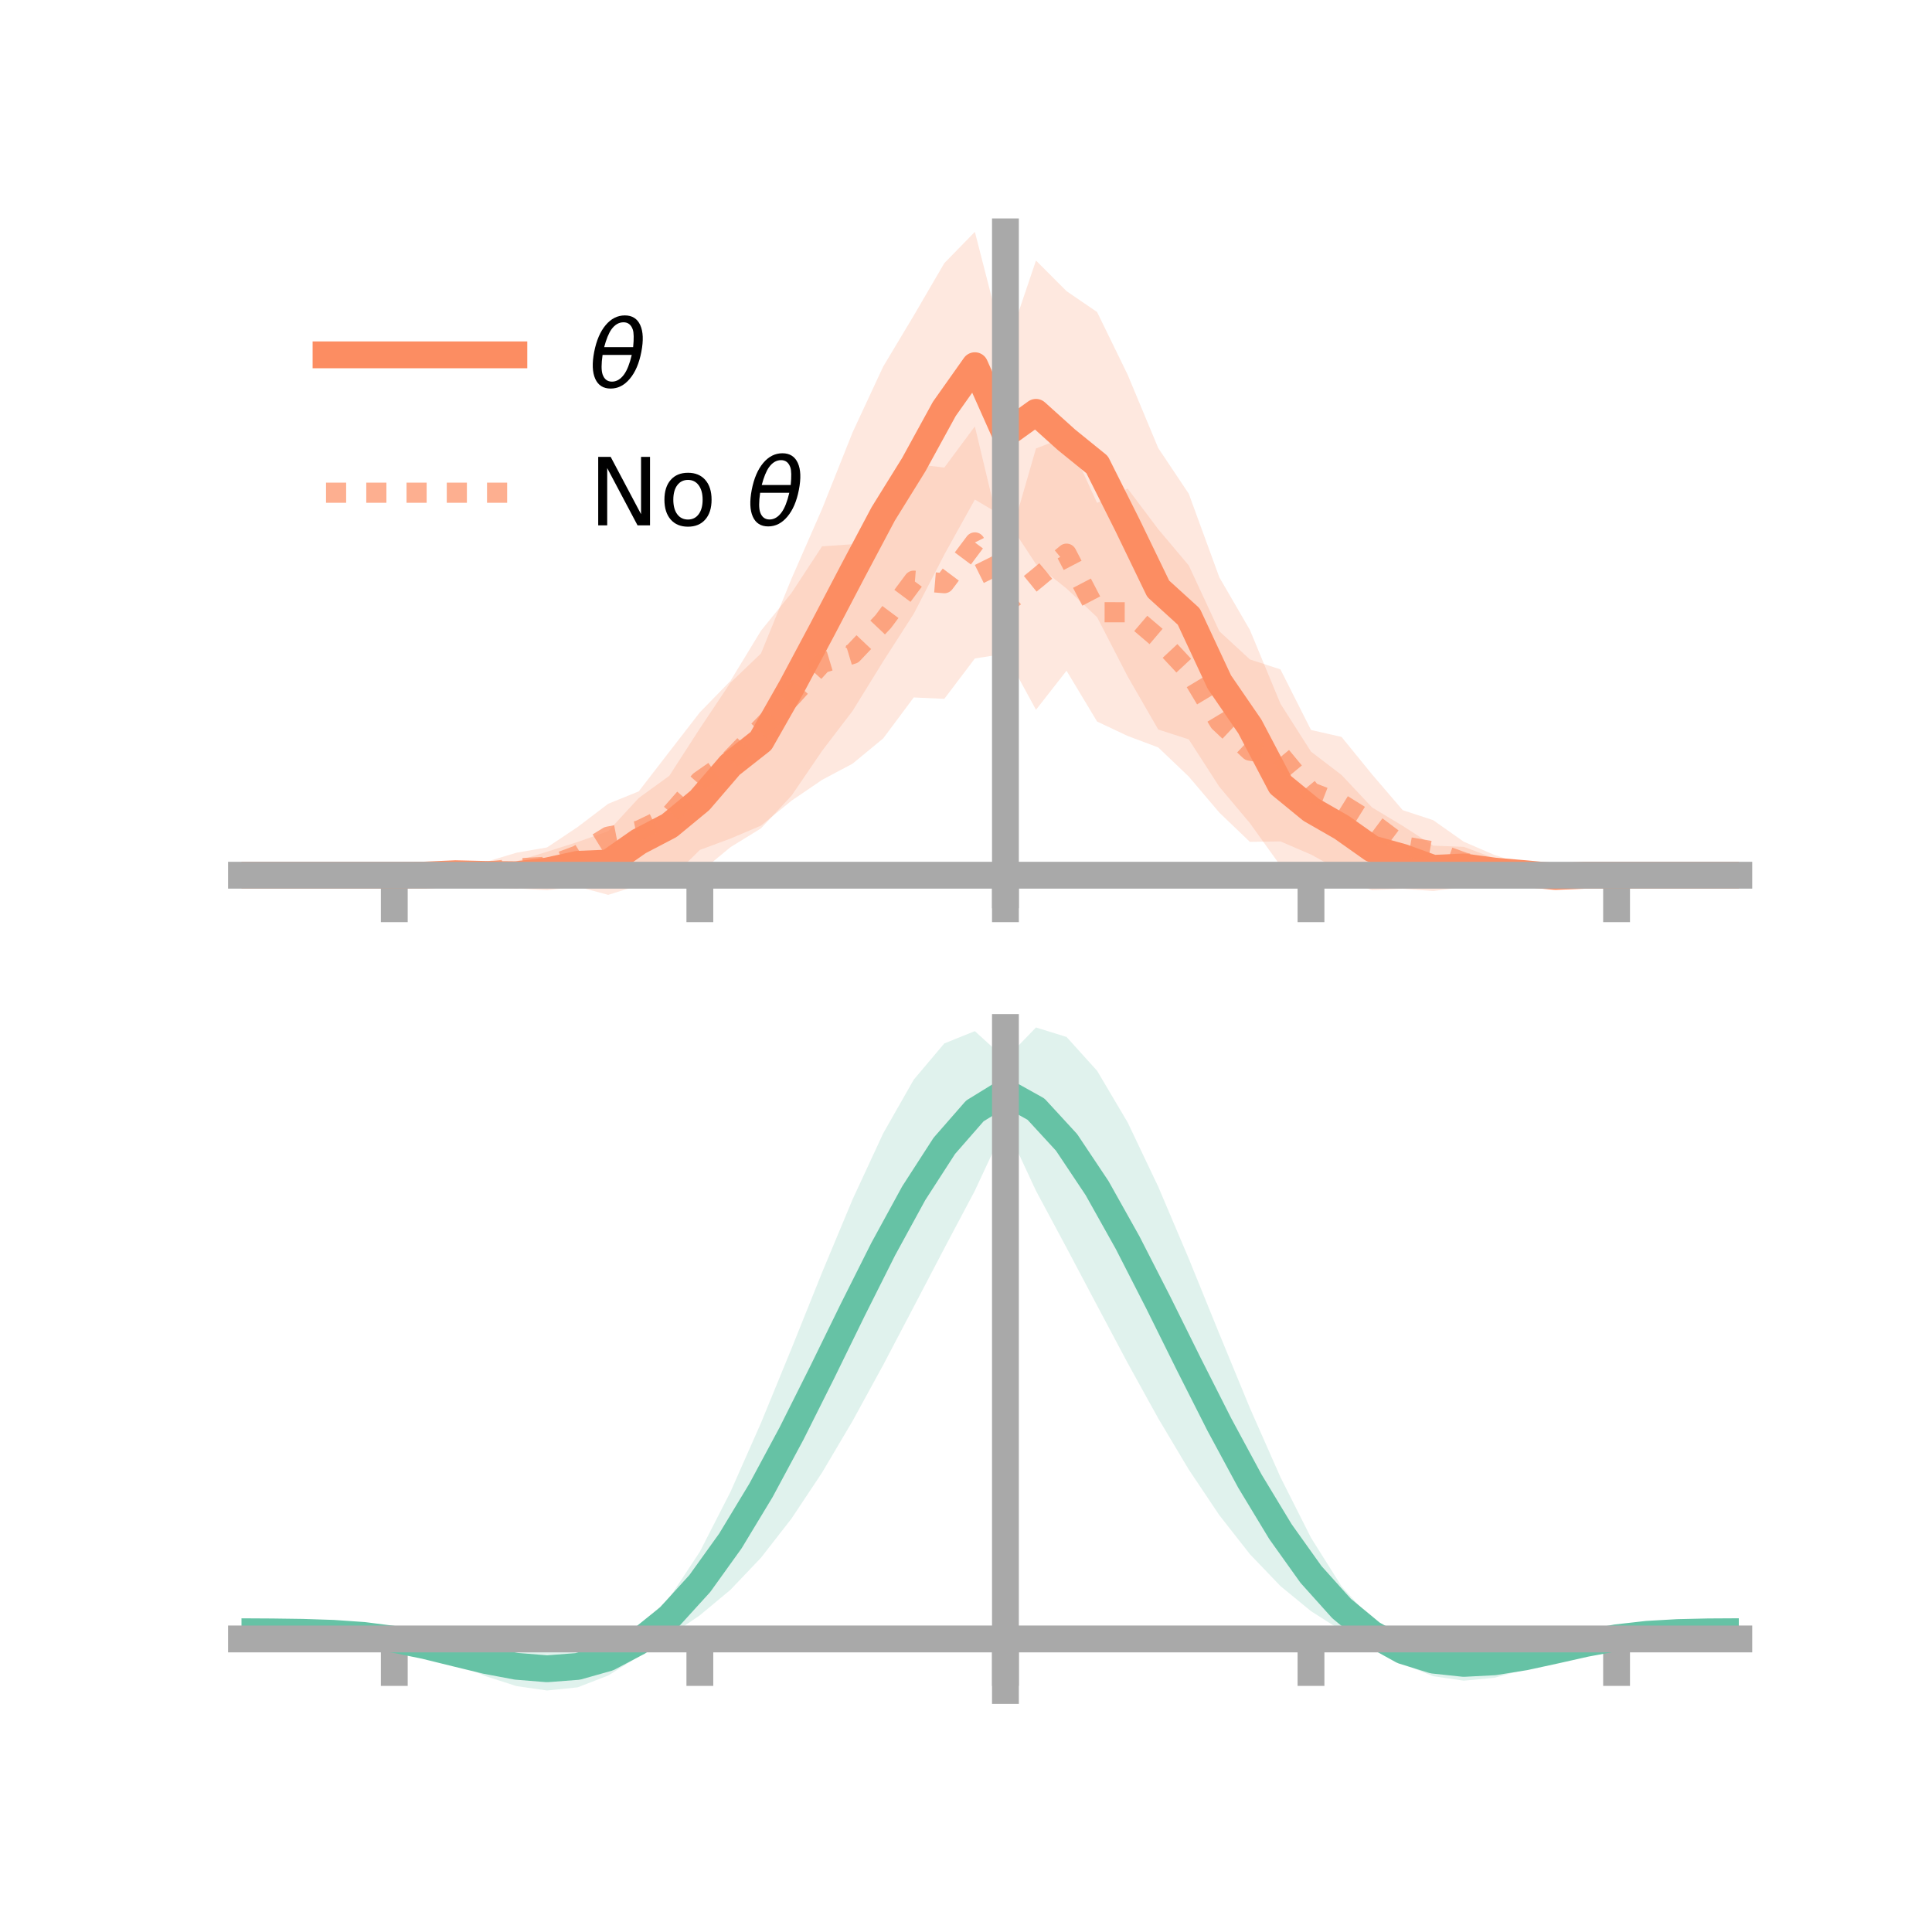
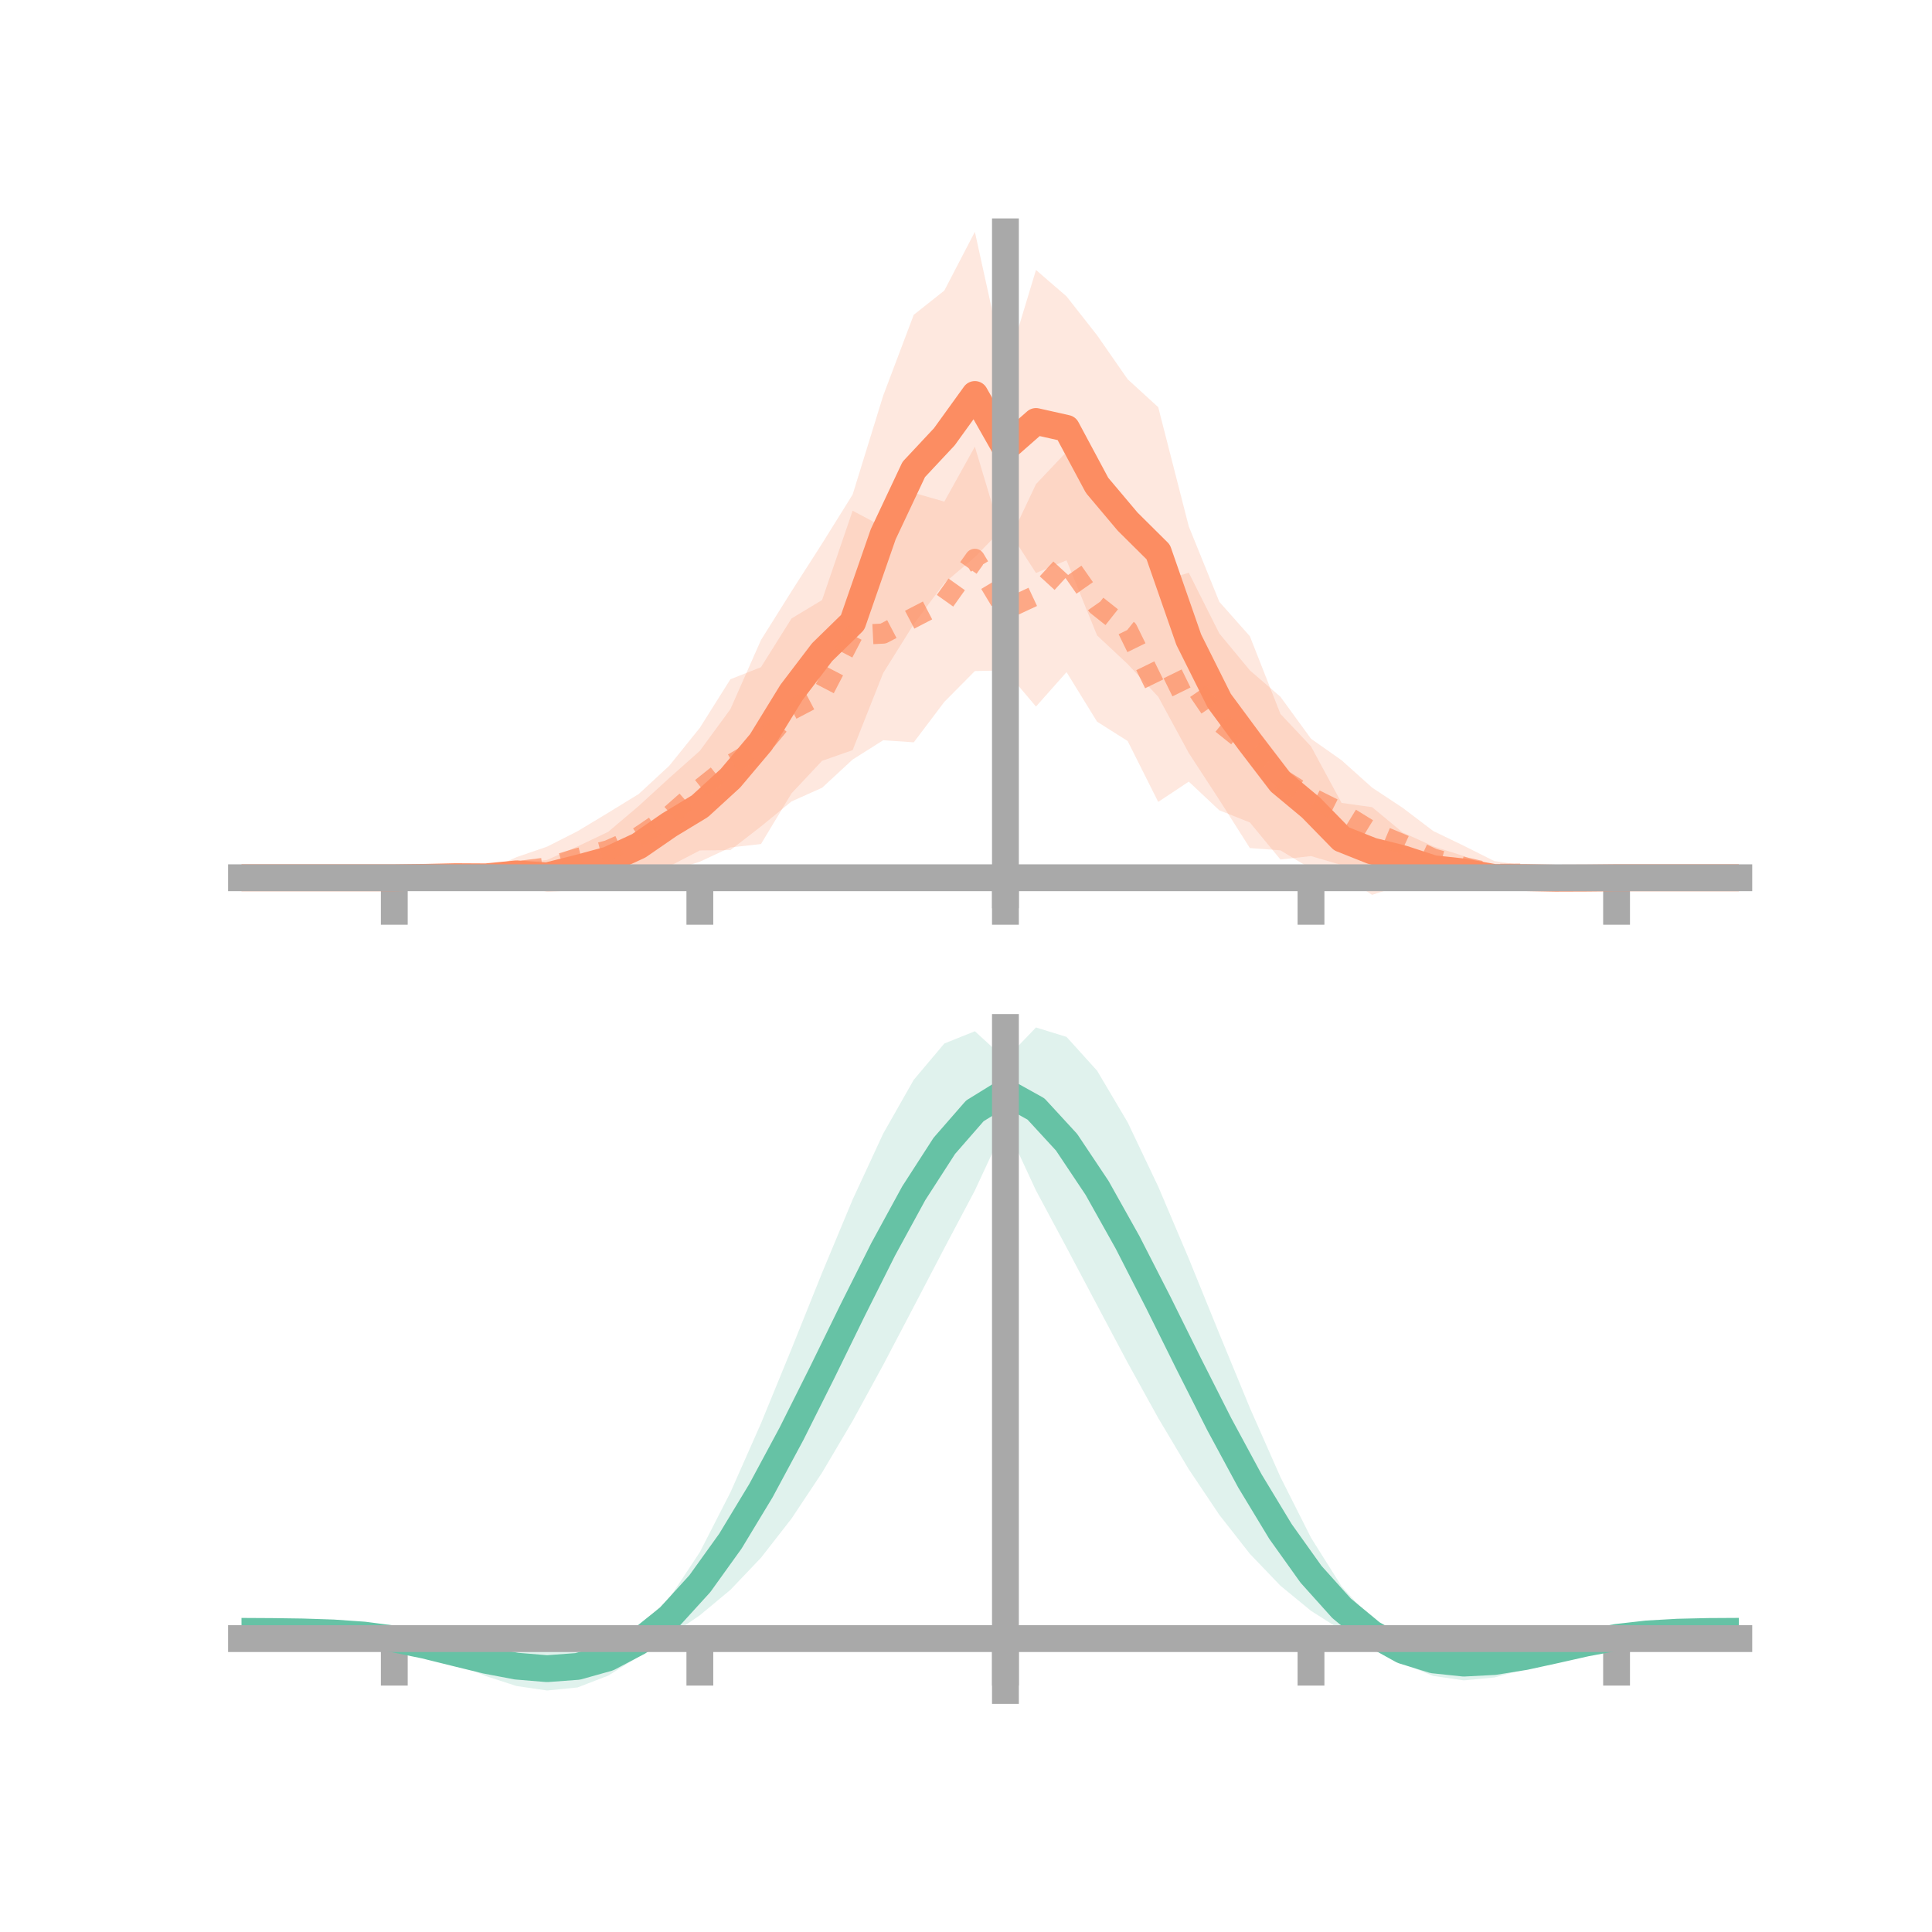
<svg xmlns="http://www.w3.org/2000/svg" xmlns:xlink="http://www.w3.org/1999/xlink" height="144pt" version="1.1" viewBox="0 0 144 144" width="144pt">
  <defs>
    <style type="text/css">
*{stroke-linecap:butt;stroke-linejoin:round;}
  </style>
  </defs>
  <g id="figure_1">
    <g id="patch_1">
      <path d="M 0 144  L 144 144  L 144 0  L 0 0  z " style="fill:none;" />
    </g>
    <g id="axes_1">
      <g id="patch_2">
        <path d="M 18 66.698  L 129.6 66.698  L 129.6 17.28  L 18 17.28  z " style="fill:none;" />
      </g>
      <g id="PolyCollection_1">
-         <path clip-path="url(#p0ebd4f1aff)" d="M 18 65.233  L 18 65.233  L 20.278 65.233  L 22.555 65.233  L 24.833 65.233  L 27.11 65.233  L 29.388 65.233  L 31.665 65.133  L 33.943 64.825  L 36.22 64.574  L 38.498 64.186  L 40.776 63.482  L 43.053 62.757  L 45.331 61.951  L 47.608 59.479  L 49.886 57.826  L 52.163 54.297  L 54.441 50.885  L 56.718 48.705  L 58.996 43.129  L 61.273 37.931  L 63.551 32.218  L 65.829 27.32  L 68.106 23.522  L 70.384 19.615  L 72.661 17.28  L 74.939 26.154  L 77.216 19.419  L 79.494 21.701  L 81.771 23.258  L 84.049 27.929  L 86.327 33.394  L 88.604 36.8  L 90.882 43.03  L 93.159 46.95  L 95.437 52.448  L 97.714 56.022  L 99.992 57.764  L 102.269 60.186  L 104.547 61.554  L 106.824 63.03  L 109.102 63.119  L 111.38 63.971  L 113.657 64.459  L 115.935 65.076  L 118.212 65.127  L 120.49 65.233  L 122.767 65.233  L 125.045 65.233  L 127.322 65.233  L 129.6 65.233  L 129.6 65.233  L 129.6 65.233  L 127.322 65.233  L 125.045 65.233  L 122.767 65.233  L 120.49 65.233  L 118.212 65.335  L 115.935 65.583  L 113.657 65.777  L 111.38 65.878  L 109.102 66.118  L 106.824 66.413  L 104.547 66.243  L 102.269 66.345  L 99.992 65.555  L 97.714 64.685  L 95.437 64.525  L 93.159 61.35  L 90.882 58.641  L 88.604 55.11  L 86.327 54.373  L 84.049 50.418  L 81.771 46.001  L 79.494 43.866  L 77.216 42.048  L 74.939 38.583  L 72.661 37.233  L 70.384 41.336  L 68.106 45.746  L 65.829 49.291  L 63.551 52.98  L 61.273 55.966  L 58.996 59.306  L 56.718 61.742  L 54.441 63.147  L 52.163 65.029  L 49.886 65.258  L 47.608 65.984  L 45.331 66.698  L 43.053 66.084  L 40.776 66.353  L 38.498 66.211  L 36.22 65.775  L 33.943 65.418  L 31.665 65.311  L 29.388 65.233  L 27.11 65.233  L 24.833 65.233  L 22.555 65.233  L 20.278 65.233  L 18 65.233  z " style="fill:#fc8d62;fill-opacity:0.2;" />
+         <path clip-path="url(#p8885e74767)" d="M 18 65.423  L 18 65.423  L 20.278 65.423  L 22.555 65.423  L 24.833 65.423  L 27.11 65.423  L 29.388 65.423  L 31.665 65.268  L 33.943 65.043  L 36.22 64.817  L 38.498 64.35  L 40.776 64.092  L 43.053 63.084  L 45.331 62.001  L 47.608 60.072  L 49.886 57.986  L 52.163 55.963  L 54.441 52.855  L 56.718 47.705  L 58.996 44.071  L 61.273 40.515  L 63.551 36.861  L 65.829 29.486  L 68.106 23.463  L 70.384 21.658  L 72.661 17.28  L 74.939 27.648  L 77.216 20.122  L 79.494 22.091  L 81.771 24.991  L 84.049 28.268  L 86.327 30.349  L 88.604 39.233  L 90.882 44.856  L 93.159 47.424  L 95.437 53.212  L 97.714 55.63  L 99.992 59.844  L 102.269 60.161  L 104.547 62.049  L 106.824 63.081  L 109.102 63.806  L 111.38 64.757  L 113.657 64.872  L 115.935 65.189  L 118.212 65.364  L 120.49 65.422  L 122.767 65.423  L 125.045 65.423  L 127.322 65.423  L 129.6 65.423  L 129.6 65.423  L 129.6 65.423  L 127.322 65.423  L 125.045 65.423  L 122.767 65.423  L 120.49 65.423  L 118.212 65.528  L 115.935 65.718  L 113.657 65.951  L 111.38 66.06  L 109.102 66.177  L 106.824 66.41  L 104.547 65.954  L 102.269 66.698  L 99.992 65.205  L 97.714 64.753  L 95.437 63.379  L 93.159 63.21  L 90.882 59.621  L 88.604 56.124  L 86.327 51.933  L 84.049 49.494  L 81.771 47.363  L 79.494 41.763  L 77.216 42.707  L 74.939 39.181  L 72.661 41.526  L 70.384 43.454  L 68.106 46.52  L 65.829 50.161  L 63.551 55.911  L 61.273 56.707  L 58.996 59.132  L 56.718 62.91  L 54.441 63.163  L 52.163 64.226  L 49.886 64.961  L 47.608 66.014  L 45.331 66.193  L 43.053 66.341  L 40.776 66.474  L 38.498 65.913  L 36.22 65.894  L 33.943 65.641  L 31.665 65.52  L 29.388 65.423  L 27.11 65.423  L 24.833 65.423  L 22.555 65.423  L 20.278 65.423  L 18 65.423  z " style="fill:#fc8d62;fill-opacity:0.2;" />
      </g>
      <g id="PolyCollection_2">
-         <path clip-path="url(#p0ebd4f1aff)" d="M 18 65.233  L 18 65.233  L 20.278 65.233  L 22.555 65.233  L 24.833 65.233  L 27.11 65.233  L 29.388 65.232  L 31.665 65.121  L 33.943 64.565  L 36.22 64.241  L 38.498 63.556  L 40.776 63.161  L 43.053 61.641  L 45.331 59.909  L 47.608 58.984  L 49.886 56.033  L 52.163 53.094  L 54.441 50.756  L 56.718 47.013  L 58.996 44.193  L 61.273 40.72  L 63.551 40.563  L 65.829 37.628  L 68.106 34.577  L 70.384 34.849  L 72.661 31.779  L 74.939 41.313  L 77.216 33.427  L 79.494 32.542  L 81.771 37.485  L 84.049 36.416  L 86.327 39.441  L 88.604 42.146  L 90.882 47.048  L 93.159 49.149  L 95.437 49.893  L 97.714 54.408  L 99.992 54.927  L 102.269 57.724  L 104.547 60.383  L 106.824 61.132  L 109.102 62.738  L 111.38 63.72  L 113.657 64.462  L 115.935 64.824  L 118.212 65.13  L 120.49 65.233  L 122.767 65.233  L 125.045 65.233  L 127.322 65.233  L 129.6 65.233  L 129.6 65.233  L 129.6 65.233  L 127.322 65.233  L 125.045 65.233  L 122.767 65.233  L 120.49 65.233  L 118.212 65.334  L 115.935 65.659  L 113.657 65.645  L 111.38 65.917  L 109.102 65.828  L 106.824 65.786  L 104.547 65.741  L 102.269 64.984  L 99.992 64.943  L 97.714 63.692  L 95.437 62.713  L 93.159 62.748  L 90.882 60.565  L 88.604 57.881  L 86.327 55.708  L 84.049 54.854  L 81.771 53.779  L 79.494 49.992  L 77.216 52.904  L 74.939 48.719  L 72.661 49.078  L 70.384 52.087  L 68.106 51.983  L 65.829 55.037  L 63.551 56.915  L 61.273 58.128  L 58.996 59.678  L 56.718 61.538  L 54.441 62.504  L 52.163 63.349  L 49.886 65.59  L 47.608 64.837  L 45.331 64.806  L 43.053 65.877  L 40.776 66.039  L 38.498 65.895  L 36.22 65.713  L 33.943 65.637  L 31.665 65.334  L 29.388 65.234  L 27.11 65.233  L 24.833 65.233  L 22.555 65.233  L 20.278 65.233  L 18 65.233  z " style="fill:#fc8d62;fill-opacity:0.2;" />
+         <path clip-path="url(#p8885e74767)" d="M 18 65.423  L 18 65.423  L 20.278 65.423  L 22.555 65.423  L 24.833 65.423  L 27.11 65.423  L 29.388 65.423  L 31.665 65.261  L 33.943 64.933  L 36.22 64.926  L 38.498 63.887  L 40.776 63.106  L 43.053 61.951  L 45.331 60.578  L 47.608 59.179  L 49.886 57.072  L 52.163 54.245  L 54.441 50.626  L 56.718 49.729  L 58.996 46.096  L 61.273 44.723  L 63.551 38.065  L 65.829 39.277  L 68.106 36.735  L 70.384 37.388  L 72.661 33.29  L 74.939 40.904  L 77.216 36.085  L 79.494 33.675  L 81.771 36.482  L 84.049 38.653  L 86.327 43.403  L 88.604 42.684  L 90.882 47.215  L 93.159 49.967  L 95.437 51.932  L 97.714 55.06  L 99.992 56.663  L 102.269 58.704  L 104.547 60.211  L 106.824 61.938  L 109.102 63.038  L 111.38 64.182  L 113.657 64.506  L 115.935 65.104  L 118.212 65.319  L 120.49 65.423  L 122.767 65.423  L 125.045 65.423  L 127.322 65.423  L 129.6 65.423  L 129.6 65.423  L 129.6 65.423  L 127.322 65.423  L 125.045 65.423  L 122.767 65.423  L 120.49 65.423  L 118.212 65.552  L 115.935 65.743  L 113.657 65.725  L 111.38 66.09  L 109.102 66.203  L 106.824 66.047  L 104.547 65.654  L 102.269 65.245  L 99.992 64.478  L 97.714 63.807  L 95.437 64.064  L 93.159 61.302  L 90.882 60.396  L 88.604 58.256  L 86.327 59.771  L 84.049 55.232  L 81.771 53.791  L 79.494 50.097  L 77.216 52.662  L 74.939 49.973  L 72.661 50.016  L 70.384 52.314  L 68.106 55.329  L 65.829 55.172  L 63.551 56.611  L 61.273 58.715  L 58.996 59.733  L 56.718 61.598  L 54.441 63.362  L 52.163 63.386  L 49.886 64.571  L 47.608 65.562  L 45.331 66.166  L 43.053 65.977  L 40.776 66.205  L 38.498 65.991  L 36.22 65.914  L 33.943 65.712  L 31.665 65.518  L 29.388 65.423  L 27.11 65.423  L 24.833 65.423  L 22.555 65.423  L 20.278 65.423  L 18 65.423  z " style="fill:#fc8d62;fill-opacity:0.2;" />
      </g>
      <g id="matplotlib.axis_1">
        <g id="xtick_1">
          <g id="line2d_1">
            <defs>
-               <path d="M 0 0  L 0 3.5  " id="m261ce01655" style="stroke:#a9a9a9;stroke-width:2;" />
+               <path d="M 0 0  L 0 3.5  " id="m0393a2f889" style="stroke:#a9a9a9;stroke-width:2;" />
            </defs>
            <g>
-               <use style="fill:#a9a9a9;stroke:#a9a9a9;stroke-width:2;" x="29.388" xlink:href="#m261ce01655" y="65.233" />
+               <use style="fill:#a9a9a9;stroke:#a9a9a9;stroke-width:2;" x="29.388" xlink:href="#m0393a2f889" y="65.423" />
            </g>
          </g>
        </g>
        <g id="xtick_2">
          <g id="line2d_2">
            <g>
-               <use style="fill:#a9a9a9;stroke:#a9a9a9;stroke-width:2;" x="52.163" xlink:href="#m261ce01655" y="65.233" />
+               <use style="fill:#a9a9a9;stroke:#a9a9a9;stroke-width:2;" x="52.163" xlink:href="#m0393a2f889" y="65.423" />
            </g>
          </g>
        </g>
        <g id="xtick_3">
          <g id="line2d_3">
            <g>
-               <use style="fill:#a9a9a9;stroke:#a9a9a9;stroke-width:2;" x="74.939" xlink:href="#m261ce01655" y="65.233" />
+               <use style="fill:#a9a9a9;stroke:#a9a9a9;stroke-width:2;" x="74.939" xlink:href="#m0393a2f889" y="65.423" />
            </g>
          </g>
        </g>
        <g id="xtick_4">
          <g id="line2d_4">
            <g>
-               <use style="fill:#a9a9a9;stroke:#a9a9a9;stroke-width:2;" x="97.714" xlink:href="#m261ce01655" y="65.233" />
+               <use style="fill:#a9a9a9;stroke:#a9a9a9;stroke-width:2;" x="97.714" xlink:href="#m0393a2f889" y="65.423" />
            </g>
          </g>
        </g>
        <g id="xtick_5">
          <g id="line2d_5">
            <g>
-               <use style="fill:#a9a9a9;stroke:#a9a9a9;stroke-width:2;" x="120.49" xlink:href="#m261ce01655" y="65.233" />
+               <use style="fill:#a9a9a9;stroke:#a9a9a9;stroke-width:2;" x="120.49" xlink:href="#m0393a2f889" y="65.423" />
            </g>
          </g>
        </g>
      </g>
      <g id="matplotlib.axis_2" />
      <g id="line2d_6">
-         <path clip-path="url(#p0ebd4f1aff)" d="M 18 65.233  L 20.278 65.233  L 22.555 65.233  L 24.833 65.233  L 27.11 65.233  L 29.388 65.233  L 31.665 65.222  L 33.943 65.121  L 36.22 65.175  L 38.498 65.198  L 40.776 64.918  L 43.053 64.42  L 45.331 64.325  L 47.608 62.732  L 49.886 61.542  L 52.163 59.663  L 54.441 57.016  L 56.718 55.224  L 58.996 51.217  L 61.273 46.949  L 63.551 42.599  L 65.829 38.305  L 68.106 34.634  L 70.384 30.476  L 72.661 27.257  L 74.939 32.369  L 77.216 30.734  L 79.494 32.784  L 81.771 34.629  L 84.049 39.173  L 86.327 43.884  L 88.604 45.955  L 90.882 50.835  L 93.159 54.15  L 95.437 58.487  L 97.714 60.353  L 99.992 61.659  L 102.269 63.266  L 104.547 63.898  L 106.824 64.722  L 109.102 64.618  L 111.38 64.924  L 113.657 65.118  L 115.935 65.329  L 118.212 65.231  L 120.49 65.233  L 122.767 65.233  L 125.045 65.233  L 127.322 65.233  L 129.6 65.233  " style="fill:none;stroke:#fc8d62;stroke-linecap:square;stroke-width:2;" />
+         <path clip-path="url(#p8885e74767)" d="M 18 65.423  L 20.278 65.423  L 22.555 65.423  L 24.833 65.423  L 27.11 65.423  L 29.388 65.423  L 31.665 65.394  L 33.943 65.342  L 36.22 65.355  L 38.498 65.131  L 40.776 65.283  L 43.053 64.713  L 45.331 64.097  L 47.608 63.043  L 49.886 61.474  L 52.163 60.094  L 54.441 58.009  L 56.718 55.308  L 58.996 51.602  L 61.273 48.611  L 63.551 46.386  L 65.829 39.823  L 68.106 34.991  L 70.384 32.556  L 72.661 29.403  L 74.939 33.414  L 77.216 31.415  L 79.494 31.927  L 81.771 36.177  L 84.049 38.881  L 86.327 41.141  L 88.604 47.679  L 90.882 52.238  L 93.159 55.317  L 95.437 58.296  L 97.714 60.192  L 99.992 62.524  L 102.269 63.43  L 104.547 64.001  L 106.824 64.745  L 109.102 64.991  L 111.38 65.408  L 113.657 65.411  L 115.935 65.454  L 118.212 65.446  L 120.49 65.423  L 122.767 65.423  L 125.045 65.423  L 127.322 65.423  L 129.6 65.423  " style="fill:none;stroke:#fc8d62;stroke-linecap:square;stroke-width:2;" />
      </g>
      <g id="line2d_7">
-         <path clip-path="url(#p0ebd4f1aff)" d="M 18 65.233  L 20.278 65.233  L 22.555 65.233  L 24.833 65.233  L 27.11 65.233  L 29.388 65.233  L 31.665 65.228  L 33.943 65.101  L 36.22 64.977  L 38.498 64.726  L 40.776 64.6  L 43.053 63.759  L 45.331 62.358  L 47.608 61.911  L 49.886 60.812  L 52.163 58.221  L 54.441 56.63  L 56.718 54.275  L 58.996 51.936  L 61.273 49.424  L 63.551 48.739  L 65.829 46.332  L 68.106 43.28  L 70.384 43.468  L 72.661 40.428  L 74.939 45.016  L 77.216 43.165  L 79.494 41.267  L 81.771 45.632  L 84.049 45.635  L 86.327 47.575  L 88.604 50.014  L 90.882 53.807  L 93.159 55.949  L 95.437 56.303  L 97.714 59.05  L 99.992 59.935  L 102.269 61.354  L 104.547 63.062  L 106.824 63.459  L 109.102 64.283  L 111.38 64.818  L 113.657 65.054  L 115.935 65.241  L 118.212 65.232  L 120.49 65.233  L 122.767 65.233  L 125.045 65.233  L 127.322 65.233  L 129.6 65.233  " style="fill:none;stroke:#fc8d62;stroke-dasharray:1.5,1.5;stroke-dashoffset:0;stroke-opacity:0.7;stroke-width:1.5;" />
+         <path clip-path="url(#p8885e74767)" d="M 18 65.423  L 20.278 65.423  L 22.555 65.423  L 24.833 65.423  L 27.11 65.423  L 29.388 65.423  L 31.665 65.389  L 33.943 65.323  L 36.22 65.42  L 38.498 64.939  L 40.776 64.655  L 43.053 63.964  L 45.331 63.372  L 47.608 62.37  L 49.886 60.821  L 52.163 58.816  L 54.441 56.994  L 56.718 55.664  L 58.996 52.914  L 61.273 51.719  L 63.551 47.338  L 65.829 47.224  L 68.106 46.032  L 70.384 44.851  L 72.661 41.653  L 74.939 45.438  L 77.216 44.374  L 79.494 41.886  L 81.771 45.137  L 84.049 46.942  L 86.327 51.587  L 88.604 50.47  L 90.882 53.806  L 93.159 55.635  L 95.437 57.998  L 97.714 59.433  L 99.992 60.57  L 102.269 61.975  L 104.547 62.932  L 106.824 63.992  L 109.102 64.621  L 111.38 65.136  L 113.657 65.115  L 115.935 65.423  L 118.212 65.435  L 120.49 65.423  L 122.767 65.423  L 125.045 65.423  L 127.322 65.423  L 129.6 65.423  " style="fill:none;stroke:#fc8d62;stroke-dasharray:1.5,1.5;stroke-dashoffset:0;stroke-opacity:0.7;stroke-width:1.5;" />
      </g>
      <g id="patch_3">
        <path d="M 74.939 66.698  L 74.939 17.28  " style="fill:none;stroke:#a9a9a9;stroke-linecap:square;stroke-linejoin:miter;stroke-width:2;" />
      </g>
      <g id="patch_4">
        <path d="M 129.6 66.698  L 129.6 17.28  " style="fill:none;" />
      </g>
      <g id="patch_5">
-         <path d="M 18 65.233  L 129.6 65.233  " style="fill:none;stroke:#a9a9a9;stroke-linecap:square;stroke-linejoin:miter;stroke-width:2;" />
+         <path d="M 18 65.423  L 129.6 65.423  " style="fill:none;stroke:#a9a9a9;stroke-linecap:square;stroke-linejoin:miter;stroke-width:2;" />
      </g>
      <g id="patch_6">
        <path d="M 18 17.28  L 129.6 17.28  " style="fill:none;" />
-       </g>
-       <g id="legend_1">
-         <g id="line2d_8">
-           <path d="M 24.3 26.449  L 38.3 26.449  " style="fill:none;stroke:#fc8d62;stroke-linecap:square;stroke-width:2;" />
-         </g>
-         <g id="line2d_9" />
-         <g id="text_1">
-           <defs>
-             <path d="M 45.516 34.672  L 14.453 34.672  Q 12.359 20.062 14.5 13.875  Q 17.188 6.25 24.469 6.25  Q 31.781 6.25 37.359 13.922  Q 42.234 20.656 45.516 34.672  z M 47.016 42.969  Q 48.344 56.844 46.625 61.719  Q 43.953 69.438 36.766 69.438  Q 29.297 69.438 23.828 61.812  Q 19.531 55.672 16.156 42.969  z M 38.188 76.766  Q 49.906 76.766 54.594 66.406  Q 59.281 56.109 55.719 37.844  Q 52.203 19.625 43.453 9.281  Q 34.766 -1.125 23.047 -1.125  Q 11.281 -1.125 6.641 9.281  Q 2 19.625 5.516 37.844  Q 9.078 56.109 17.719 66.406  Q 26.422 76.766 38.188 76.766  z " id="DejaVuSans-Oblique-952" />
-           </defs>
-           <g transform="translate(43.9 28.89891)scale(0.07 -0.07)">
-             <use transform="translate(0 0.234375)" xlink:href="#DejaVuSans-Oblique-952" />
-           </g>
-         </g>
-         <g id="line2d_10">
-           <path d="M 24.3 36.724  L 38.3 36.724  " style="fill:none;stroke:#fc8d62;stroke-dasharray:1.5,1.5;stroke-dashoffset:0;stroke-opacity:0.7;stroke-width:1.5;" />
-         </g>
-         <g id="line2d_11" />
-         <g id="text_2">
-           <defs>
-             <path d="M 9.812 72.906  L 23.094 72.906  L 55.422 11.922  L 55.422 72.906  L 64.984 72.906  L 64.984 0  L 51.703 0  L 19.391 60.984  L 19.391 0  L 9.812 0  z " id="DejaVuSans-78" />
-             <path d="M 30.609 48.391  Q 23.391 48.391 19.188 42.75  Q 14.984 37.109 14.984 27.297  Q 14.984 17.484 19.156 11.844  Q 23.344 6.203 30.609 6.203  Q 37.797 6.203 41.984 11.859  Q 46.188 17.531 46.188 27.297  Q 46.188 37.016 41.984 42.703  Q 37.797 48.391 30.609 48.391  z M 30.609 56  Q 42.328 56 49.016 48.375  Q 55.719 40.766 55.719 27.297  Q 55.719 13.875 49.016 6.219  Q 42.328 -1.422 30.609 -1.422  Q 18.844 -1.422 12.172 6.219  Q 5.516 13.875 5.516 27.297  Q 5.516 40.766 12.172 48.375  Q 18.844 56 30.609 56  z " id="DejaVuSans-111" />
-             <path id="DejaVuSans-32" />
-           </defs>
-           <g transform="translate(43.9 39.17359)scale(0.07 -0.07)">
-             <use transform="translate(0 0.234375)" xlink:href="#DejaVuSans-78" />
-             <use transform="translate(74.80469 0.234375)" xlink:href="#DejaVuSans-111" />
-             <use transform="translate(135.9863 0.234375)" xlink:href="#DejaVuSans-32" />
-             <use transform="translate(167.7734 0.234375)" xlink:href="#DejaVuSans-Oblique-952" />
-           </g>
-         </g>
      </g>
    </g>
    <g id="axes_2">
      <g id="patch_7">
        <path d="M 18 126  L 129.6 126  L 129.6 76.582  L 18 76.582  z " style="fill:none;" />
      </g>
      <g id="PolyCollection_3">
-         <path clip-path="url(#pfb6991cc26)" d="M 18 121.699  L 18 121.541  L 20.278 121.449  L 22.555 121.37  L 24.833 121.402  L 27.11 121.613  L 29.388 122.028  L 31.665 122.293  L 33.943 122.446  L 36.22 122.596  L 38.498 122.719  L 40.776 122.762  L 43.053 122.647  L 45.331 122.244  L 47.608 121.259  L 49.886 119.107  L 52.163 115.655  L 54.441 111.205  L 56.718 106.061  L 58.996 100.509  L 61.273 94.844  L 63.551 89.385  L 65.829 84.473  L 68.106 80.47  L 70.384 77.77  L 72.661 76.856  L 74.939 78.935  L 77.216 76.582  L 79.494 77.289  L 81.771 79.809  L 84.049 83.658  L 86.327 88.446  L 88.604 93.813  L 90.882 99.418  L 93.159 104.945  L 95.437 110.1  L 97.714 114.613  L 99.992 118.237  L 102.269 120.76  L 104.547 122.041  L 106.824 122.539  L 109.102 122.692  L 111.38 122.669  L 113.657 122.56  L 115.935 122.418  L 118.212 122.266  L 120.49 121.899  L 122.767 121.497  L 125.045 121.334  L 127.322 121.343  L 129.6 121.45  L 129.6 121.783  L 129.6 121.783  L 127.322 121.916  L 125.045 122.03  L 122.767 122.126  L 120.49 122.24  L 118.212 122.713  L 115.935 123.584  L 113.657 124.433  L 111.38 125.054  L 109.102 125.268  L 106.824 124.936  L 104.547 124.019  L 102.269 122.777  L 99.992 121.538  L 97.714 120.086  L 95.437 118.216  L 93.159 115.838  L 90.882 112.933  L 88.604 109.533  L 86.327 105.715  L 84.049 101.592  L 81.771 97.305  L 79.494 93.002  L 77.216 88.754  L 74.939 83.862  L 72.661 88.745  L 70.384 93.041  L 68.106 97.397  L 65.829 101.735  L 63.551 105.903  L 61.273 109.757  L 58.996 113.184  L 56.718 116.106  L 54.441 118.497  L 52.163 120.394  L 49.886 121.949  L 47.608 123.462  L 45.331 124.883  L 43.053 125.765  L 40.776 126  L 38.498 125.673  L 36.22 124.939  L 33.943 123.982  L 31.665 123.012  L 29.388 122.351  L 27.11 122.18  L 24.833 122.076  L 22.555 121.958  L 20.278 121.817  L 18 121.699  z " style="fill:#66c2a5;fill-opacity:0.2;" />
+         <path clip-path="url(#p3dfcc150d7)" d="M 18 121.67  L 18 121.512  L 20.278 121.419  L 22.555 121.34  L 24.833 121.371  L 27.11 121.584  L 29.388 122.001  L 31.665 122.269  L 33.943 122.424  L 36.22 122.576  L 38.498 122.7  L 40.776 122.747  L 43.053 122.636  L 45.331 122.239  L 47.608 121.266  L 49.886 119.129  L 52.163 115.684  L 54.441 111.236  L 56.718 106.092  L 58.996 100.539  L 61.273 94.871  L 63.551 89.408  L 65.829 84.491  L 68.106 80.483  L 70.384 77.778  L 72.661 76.862  L 74.939 78.95  L 77.216 76.582  L 79.494 77.285  L 81.771 79.804  L 84.049 83.652  L 86.327 88.44  L 88.604 93.807  L 90.882 99.412  L 93.159 104.939  L 95.437 110.095  L 97.714 114.609  L 99.992 118.234  L 102.269 120.755  L 104.547 122.029  L 106.824 122.523  L 109.102 122.674  L 111.38 122.649  L 113.657 122.539  L 115.935 122.396  L 118.212 122.243  L 120.49 121.871  L 122.767 121.467  L 125.045 121.304  L 127.322 121.313  L 129.6 121.421  L 129.6 121.755  L 129.6 121.755  L 127.322 121.889  L 125.045 122.004  L 122.767 122.101  L 120.49 122.214  L 118.212 122.684  L 115.935 123.557  L 113.657 124.408  L 111.38 125.03  L 109.102 125.245  L 106.824 124.914  L 104.547 123.996  L 102.269 122.75  L 99.992 121.511  L 97.714 120.061  L 95.437 118.191  L 93.159 115.814  L 90.882 112.909  L 88.604 109.51  L 86.327 105.692  L 84.049 101.569  L 81.771 97.283  L 79.494 92.98  L 77.216 88.732  L 74.939 83.831  L 72.661 88.731  L 70.384 93.032  L 68.106 97.393  L 65.829 101.734  L 63.551 105.904  L 61.273 109.76  L 58.996 113.186  L 56.718 116.108  L 54.441 118.497  L 52.163 120.392  L 49.886 121.948  L 47.608 123.469  L 45.331 124.892  L 43.053 125.771  L 40.776 126  L 38.498 125.667  L 36.22 124.926  L 33.943 123.964  L 31.665 122.989  L 29.388 122.327  L 27.11 122.155  L 24.833 122.05  L 22.555 121.931  L 20.278 121.789  L 18 121.67  z " style="fill:#66c2a5;fill-opacity:0.2;" />
      </g>
      <g id="matplotlib.axis_3">
        <g id="xtick_6">
-           <g id="line2d_12">
+           <g id="line2d_8">
            <g>
-               <use style="fill:#a9a9a9;stroke:#a9a9a9;stroke-width:2;" x="29.388" xlink:href="#m261ce01655" y="122.158" />
+               <use style="fill:#a9a9a9;stroke:#a9a9a9;stroke-width:2;" x="29.388" xlink:href="#m0393a2f889" y="122.133" />
            </g>
          </g>
        </g>
        <g id="xtick_7">
-           <g id="line2d_13">
+           <g id="line2d_9">
            <g>
-               <use style="fill:#a9a9a9;stroke:#a9a9a9;stroke-width:2;" x="52.163" xlink:href="#m261ce01655" y="122.158" />
+               <use style="fill:#a9a9a9;stroke:#a9a9a9;stroke-width:2;" x="52.163" xlink:href="#m0393a2f889" y="122.133" />
            </g>
          </g>
        </g>
        <g id="xtick_8">
-           <g id="line2d_14">
+           <g id="line2d_10">
            <g>
-               <use style="fill:#a9a9a9;stroke:#a9a9a9;stroke-width:2;" x="74.939" xlink:href="#m261ce01655" y="122.158" />
+               <use style="fill:#a9a9a9;stroke:#a9a9a9;stroke-width:2;" x="74.939" xlink:href="#m0393a2f889" y="122.133" />
            </g>
          </g>
        </g>
        <g id="xtick_9">
-           <g id="line2d_15">
+           <g id="line2d_11">
            <g>
-               <use style="fill:#a9a9a9;stroke:#a9a9a9;stroke-width:2;" x="97.714" xlink:href="#m261ce01655" y="122.158" />
+               <use style="fill:#a9a9a9;stroke:#a9a9a9;stroke-width:2;" x="97.714" xlink:href="#m0393a2f889" y="122.133" />
            </g>
          </g>
        </g>
        <g id="xtick_10">
-           <g id="line2d_16">
+           <g id="line2d_12">
            <g>
-               <use style="fill:#a9a9a9;stroke:#a9a9a9;stroke-width:2;" x="120.49" xlink:href="#m261ce01655" y="122.158" />
+               <use style="fill:#a9a9a9;stroke:#a9a9a9;stroke-width:2;" x="120.49" xlink:href="#m0393a2f889" y="122.133" />
            </g>
          </g>
        </g>
      </g>
      <g id="matplotlib.axis_4" />
-       <g id="line2d_17">
-         <path clip-path="url(#pfb6991cc26)" d="M 18 121.62  L 20.278 121.633  L 22.555 121.664  L 24.833 121.739  L 27.11 121.897  L 29.388 122.189  L 31.665 122.652  L 33.943 123.214  L 36.22 123.767  L 38.498 124.196  L 40.776 124.381  L 43.053 124.206  L 45.331 123.563  L 47.608 122.361  L 49.886 120.528  L 52.163 118.024  L 54.441 114.851  L 56.718 111.084  L 58.996 106.846  L 61.273 102.301  L 63.551 97.644  L 65.829 93.104  L 68.106 88.934  L 70.384 85.405  L 72.661 82.801  L 74.939 81.399  L 77.216 82.668  L 79.494 85.145  L 81.771 88.557  L 84.049 92.625  L 86.327 97.08  L 88.604 101.673  L 90.882 106.175  L 93.159 110.391  L 95.437 114.158  L 97.714 117.35  L 99.992 119.888  L 102.269 121.769  L 104.547 123.03  L 106.824 123.737  L 109.102 123.98  L 111.38 123.861  L 113.657 123.496  L 115.935 123.001  L 118.212 122.489  L 120.49 122.069  L 122.767 121.812  L 125.045 121.682  L 127.322 121.63  L 129.6 121.617  " style="fill:none;stroke:#66c2a5;stroke-linecap:square;stroke-width:2;" />
+       <g id="line2d_13">
+         <path clip-path="url(#p3dfcc150d7)" d="M 18 121.591  L 20.278 121.604  L 22.555 121.636  L 24.833 121.711  L 27.11 121.869  L 29.388 122.164  L 31.665 122.629  L 33.943 123.194  L 36.22 123.751  L 38.498 124.184  L 40.776 124.373  L 43.053 124.204  L 45.331 123.566  L 47.608 122.367  L 49.886 120.539  L 52.163 118.038  L 54.441 114.866  L 56.718 111.1  L 58.996 106.862  L 61.273 102.315  L 63.551 97.656  L 65.829 93.113  L 68.106 88.938  L 70.384 85.405  L 72.661 82.796  L 74.939 81.39  L 77.216 82.657  L 79.494 85.133  L 81.771 88.543  L 84.049 92.611  L 86.327 97.066  L 88.604 101.658  L 90.882 106.161  L 93.159 110.377  L 95.437 114.143  L 97.714 117.335  L 99.992 119.873  L 102.269 121.753  L 104.547 123.013  L 106.824 123.719  L 109.102 123.959  L 111.38 123.84  L 113.657 123.473  L 115.935 122.977  L 118.212 122.464  L 120.49 122.042  L 122.767 121.784  L 125.045 121.654  L 127.322 121.601  L 129.6 121.588  " style="fill:none;stroke:#66c2a5;stroke-linecap:square;stroke-width:2;" />
      </g>
      <g id="patch_8">
        <path d="M 74.939 126  L 74.939 76.582  " style="fill:none;stroke:#a9a9a9;stroke-linecap:square;stroke-linejoin:miter;stroke-width:2;" />
      </g>
      <g id="patch_9">
        <path d="M 129.6 126  L 129.6 76.582  " style="fill:none;" />
      </g>
      <g id="patch_10">
-         <path d="M 18 122.158  L 129.6 122.158  " style="fill:none;stroke:#a9a9a9;stroke-linecap:square;stroke-linejoin:miter;stroke-width:2;" />
+         <path d="M 18 122.133  L 129.6 122.133  " style="fill:none;stroke:#a9a9a9;stroke-linecap:square;stroke-linejoin:miter;stroke-width:2;" />
      </g>
      <g id="patch_11">
        <path d="M 18 76.582  L 129.6 76.582  " style="fill:none;" />
      </g>
    </g>
  </g>
  <defs>
-     <clipPath id="p0ebd4f1aff">
+     <clipPath id="p8885e74767">
      <rect height="49.418" width="111.6" x="18" y="17.28" />
    </clipPath>
-     <clipPath id="pfb6991cc26">
+     <clipPath id="p3dfcc150d7">
      <rect height="49.418" width="111.6" x="18" y="76.582" />
    </clipPath>
  </defs>
</svg>
